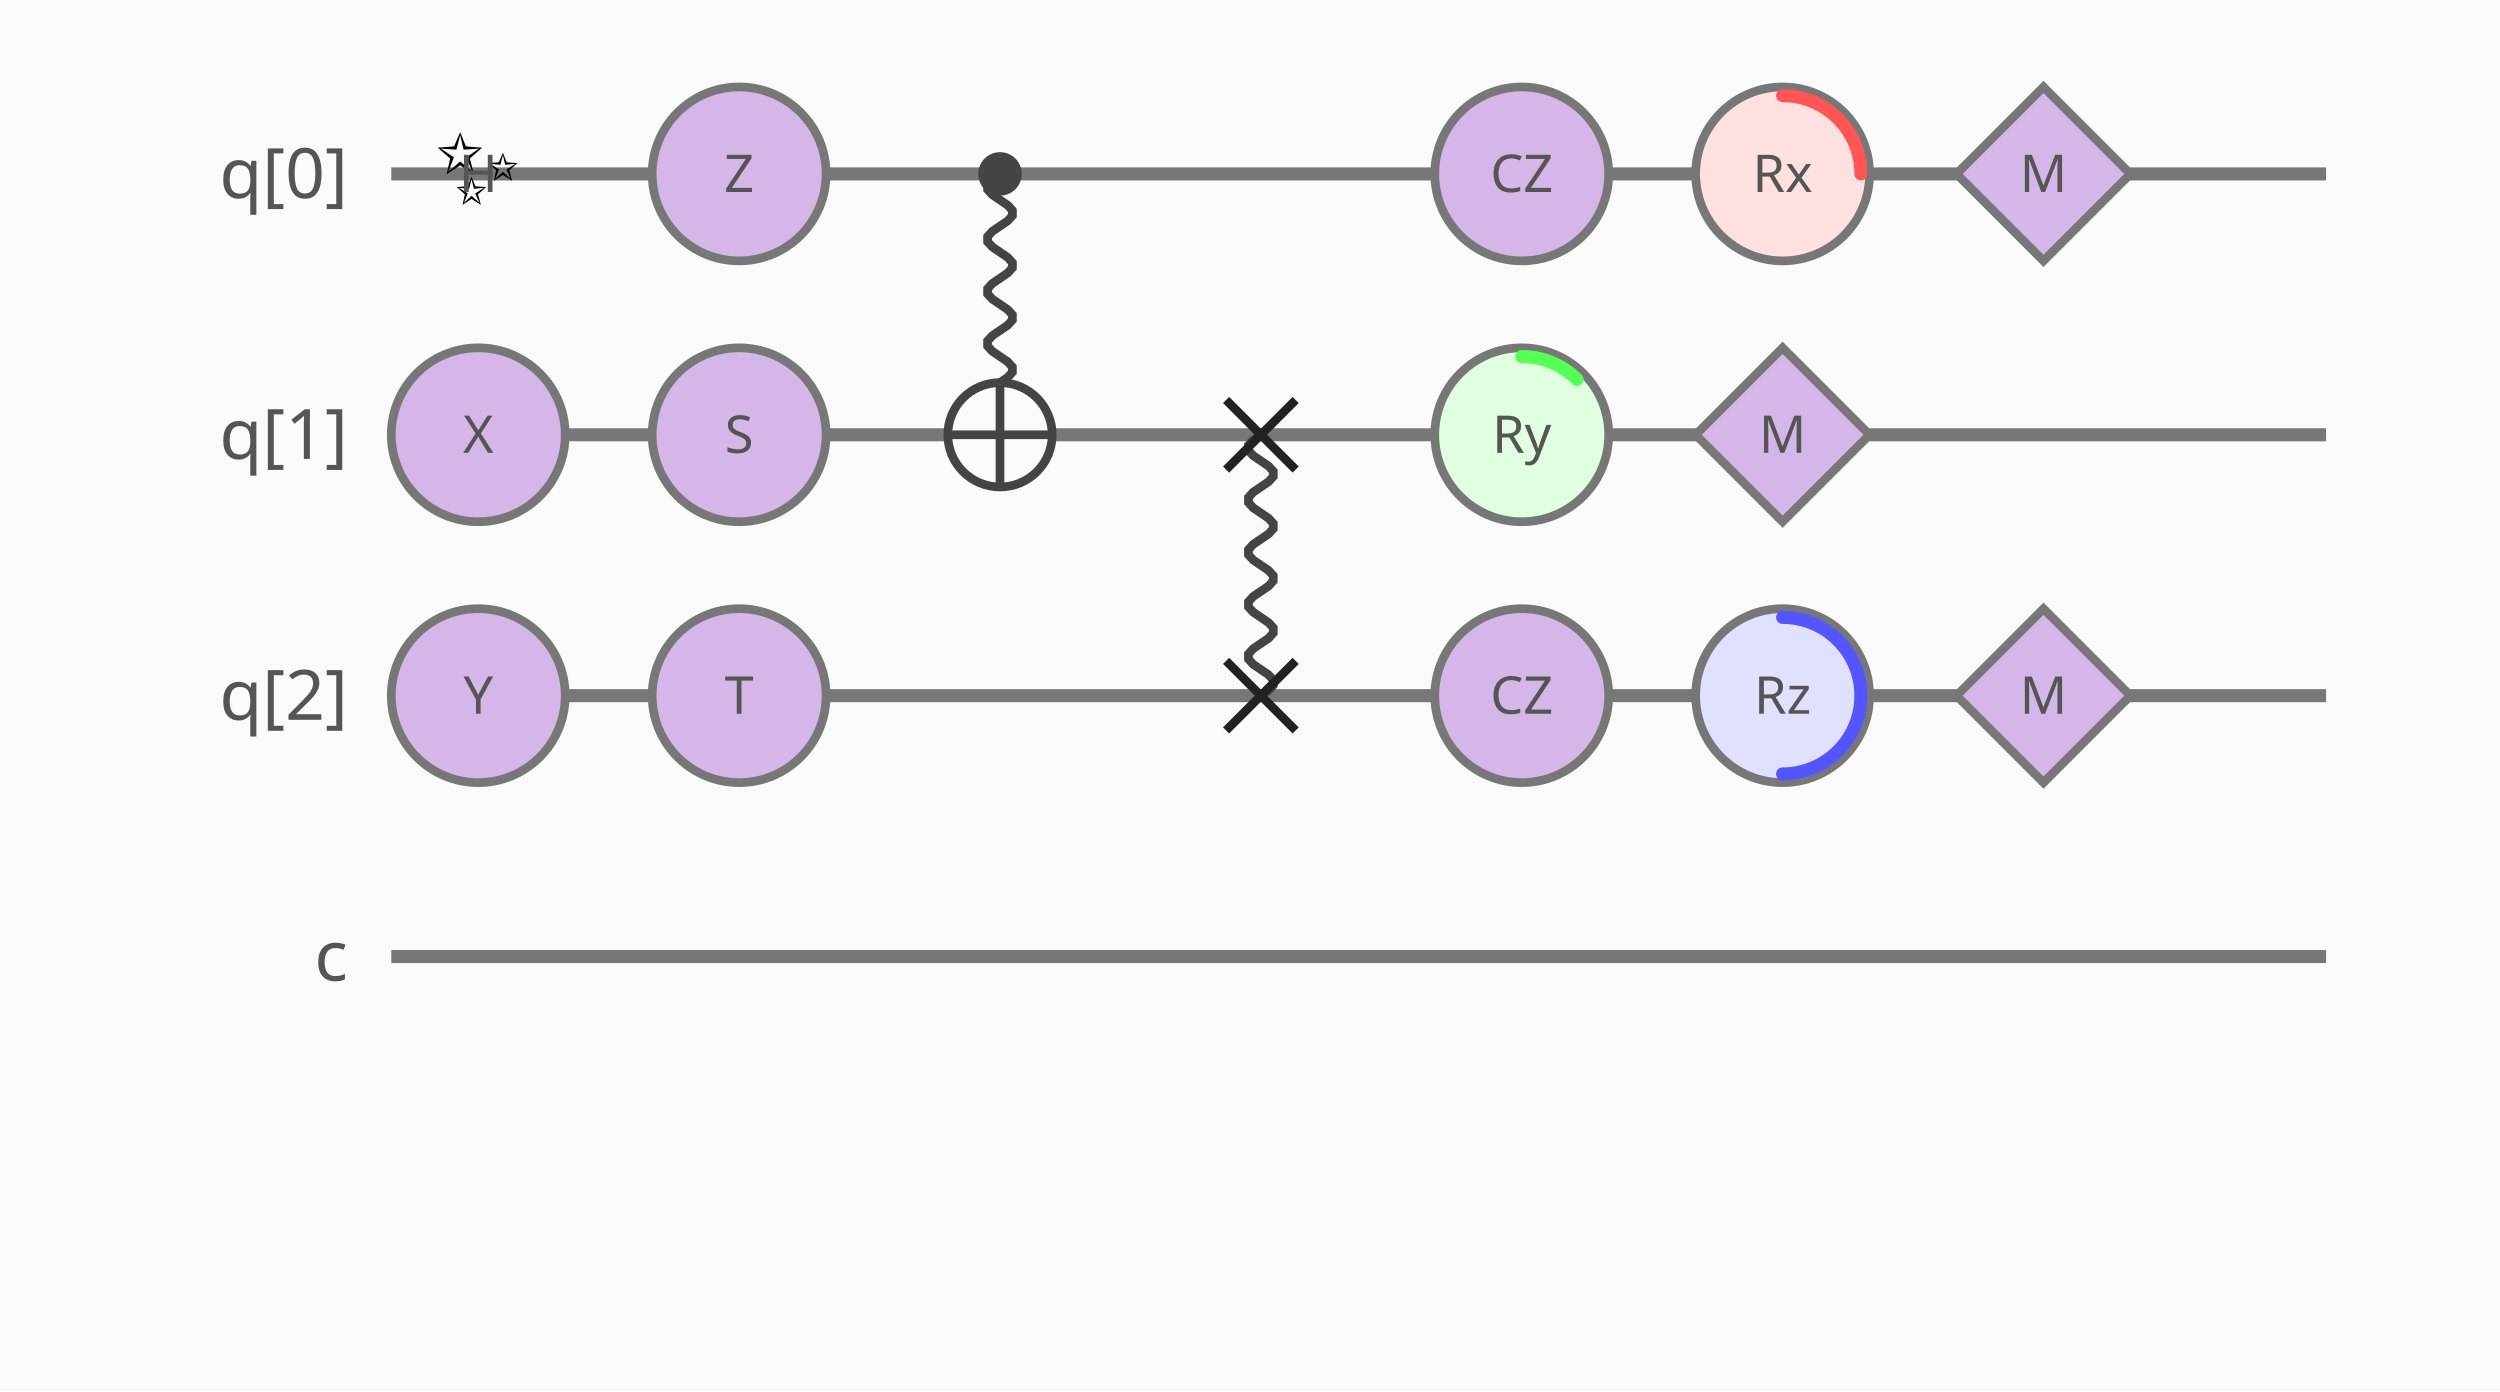
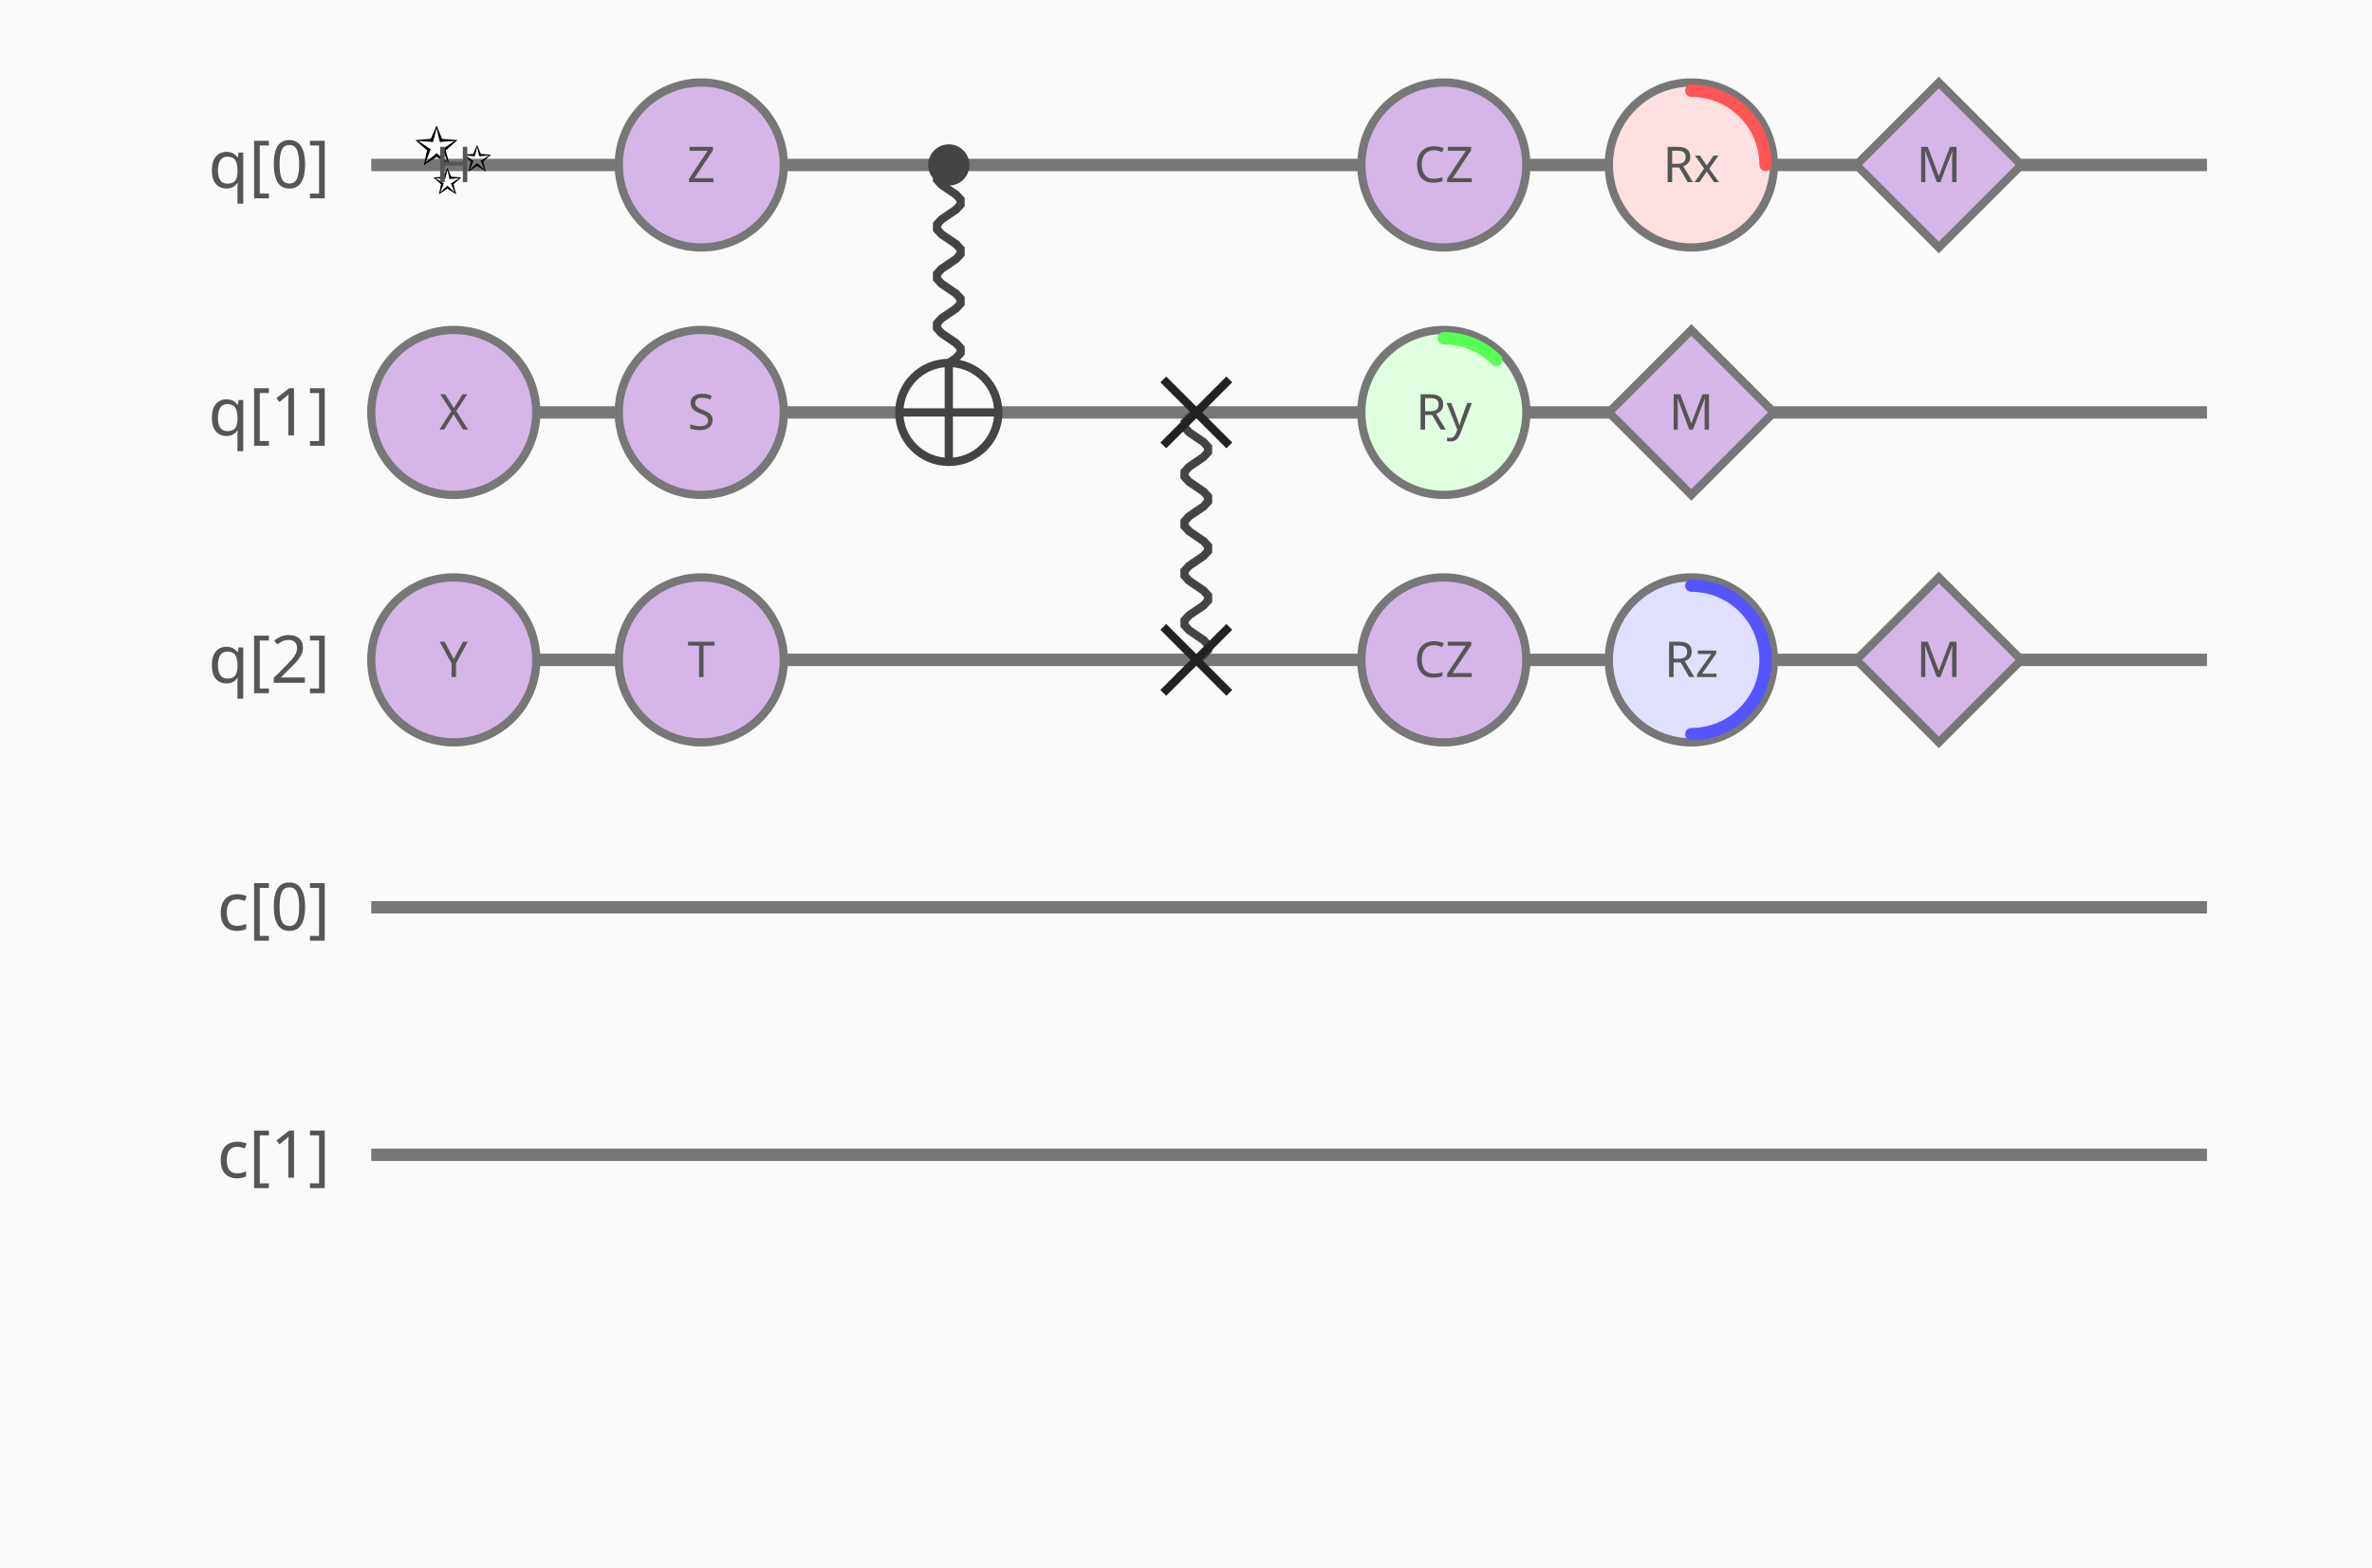
- <svg xmlns="http://www.w3.org/2000/svg" width="575.0" height="320" viewBox="0 0 575.0 320">
+ <svg xmlns="http://www.w3.org/2000/svg" width="575.0" height="380" viewBox="0 0 575.0 380">
  <rect width="100%" height="100%" fill="#fafafa" />
  <text x="80" y="40" fill="#555555" font-family="calibri" font-size="16" text-anchor="end" dominant-baseline="middle">q[0]</text>
+   <text x="80" y="220" fill="#555555" font-family="calibri" font-size="16" text-anchor="end" dominant-baseline="middle">c[0]</text>
  <text x="80" y="100" fill="#555555" font-family="calibri" font-size="16" text-anchor="end" dominant-baseline="middle">q[1]</text>
+   <text x="80" y="280" fill="#555555" font-family="calibri" font-size="16" text-anchor="end" dominant-baseline="middle">c[1]</text>
  <text x="80" y="160" fill="#555555" font-family="calibri" font-size="16" text-anchor="end" dominant-baseline="middle">q[2]</text>
-   <text x="80" y="220" fill="#555555" font-family="calibri" font-size="16" text-anchor="end" dominant-baseline="middle">c</text>
  <line x1="90" y1="40" x2="535.0" y2="40" stroke="#777777" stroke-width="3" stroke-dasharray="" />
  <line x1="90" y1="100" x2="535.0" y2="100" stroke="#777777" stroke-width="3" stroke-dasharray="" />
  <line x1="90" y1="160" x2="535.0" y2="160" stroke="#777777" stroke-width="3" stroke-dasharray="" />
  <line x1="90" y1="220" x2="535.0" y2="220" stroke="#777777" stroke-width="3" stroke-dasharray="" />
+   <line x1="90" y1="280" x2="535.0" y2="280" stroke="#777777" stroke-width="3" stroke-dasharray="" />
  <text x="110.0" y="40" font-size="24" text-anchor="middle" dominant-baseline="middle">✨</text>
  <text x="110.0" y="40" fill="#555555" font-family="sans-serif" font-size="12" text-anchor="middle" dominant-baseline="middle">H</text>
  <circle cx="110.0" cy="100" r="20" fill="#d4b6e8" stroke="#777777" stroke-width="2" />
  <text x="110.0" y="100" fill="#555555" font-family="sans-serif" font-size="12" text-anchor="middle" dominant-baseline="middle">X</text>
  <circle cx="110.0" cy="160" r="20" fill="#d4b6e8" stroke="#777777" stroke-width="2" />
  <text x="110.0" y="160" fill="#555555" font-family="sans-serif" font-size="12" text-anchor="middle" dominant-baseline="middle">Y</text>
  <circle cx="170.0" cy="40" r="20" fill="#d4b6e8" stroke="#777777" stroke-width="2" />
  <text x="170.0" y="40" fill="#555555" font-family="sans-serif" font-size="12" text-anchor="middle" dominant-baseline="middle">Z</text>
  <circle cx="170.0" cy="100" r="20" fill="#d4b6e8" stroke="#777777" stroke-width="2" />
  <text x="170.0" y="100" fill="#555555" font-family="sans-serif" font-size="12" text-anchor="middle" dominant-baseline="middle">S</text>
  <circle cx="170.0" cy="160" r="20" fill="#d4b6e8" stroke="#777777" stroke-width="2" />
  <text x="170.0" y="160" fill="#555555" font-family="sans-serif" font-size="12" text-anchor="middle" dominant-baseline="middle">T</text>
  <path d="M 230.0 40.0 L 228.237 41.2 L 227.147 42.4 L 227.147 43.6 L 228.237 44.8 L 230.0 46.0 L 231.763 47.2 L 232.853 48.4 L 232.853 49.6 L 231.763 50.8 L 230.0 52.0 L 228.237 53.2 L 227.147 54.4 L 227.147 55.6 L 228.237 56.8 L 230.0 58.0 L 231.763 59.2 L 232.853 60.4 L 232.853 61.6 L 231.763 62.8 L 230.0 64.0 L 228.237 65.2 L 227.147 66.4 L 227.147 67.6 L 228.237 68.8 L 230.0 70.0 L 231.763 71.2 L 232.853 72.4 L 232.853 73.6 L 231.763 74.8 L 230.0 76.0 L 228.237 77.2 L 227.147 78.4 L 227.147 79.6 L 228.237 80.8 L 230.0 82.0 L 231.763 83.2 L 232.853 84.4 L 232.853 85.6 L 231.763 86.8 L 230.0 88.0 L 228.237 89.2 L 227.147 90.4 L 227.147 91.6 L 228.237 92.8 L 230.0 94.0 L 231.763 95.2 L 232.853 96.4 L 232.853 97.6 L 231.763 98.8 L 230 100.0" stroke="#444444" stroke-width="2" fill="none" stroke-dasharray="" />
  <circle cx="230.0" cy="40" r="5" fill="#444444" stroke="none" stroke-width="1" />
  <circle cx="230.0" cy="100" r="12" fill="#fafafa" stroke="#444444" stroke-width="2" />
  <line x1="218.0" y1="100" x2="242.0" y2="100" stroke="#444444" stroke-width="2" />
  <line x1="230.0" y1="88" x2="230.0" y2="112" stroke="#444444" stroke-width="2" />
  <path d="M 290.0 100.0 L 288.237 101.2 L 287.147 102.4 L 287.147 103.6 L 288.237 104.8 L 290.0 106.0 L 291.763 107.2 L 292.853 108.4 L 292.853 109.6 L 291.763 110.8 L 290.0 112.0 L 288.237 113.2 L 287.147 114.4 L 287.147 115.6 L 288.237 116.8 L 290.0 118.0 L 291.763 119.2 L 292.853 120.4 L 292.853 121.6 L 291.763 122.8 L 290.0 124.0 L 288.237 125.2 L 287.147 126.4 L 287.147 127.6 L 288.237 128.8 L 290.0 130.0 L 291.763 131.2 L 292.853 132.4 L 292.853 133.6 L 291.763 134.8 L 290.0 136.0 L 288.237 137.2 L 287.147 138.4 L 287.147 139.6 L 288.237 140.8 L 290.0 142.0 L 291.763 143.2 L 292.853 144.4 L 292.853 145.6 L 291.763 146.8 L 290.0 148.0 L 288.237 149.2 L 287.147 150.4 L 287.147 151.6 L 288.237 152.8 L 290.0 154.0 L 291.763 155.2 L 292.853 156.4 L 292.853 157.6 L 291.763 158.8 L 290.0 160.0" stroke="#444444" stroke-width="2" fill="none" stroke-dasharray="" />
  <line x1="282.0" y1="92" x2="298.0" y2="108" stroke="#222222" stroke-width="2" stroke-dasharray="" />
  <line x1="282.0" y1="108" x2="298.0" y2="92" stroke="#222222" stroke-width="2" stroke-dasharray="" />
  <line x1="282.0" y1="152" x2="298.0" y2="168" stroke="#222222" stroke-width="2" stroke-dasharray="" />
  <line x1="282.0" y1="168" x2="298.0" y2="152" stroke="#222222" stroke-width="2" stroke-dasharray="" />
  <circle cx="350.0" cy="40" r="20" fill="#d4b6e8" stroke="#777777" stroke-width="2" />
  <text x="350.0" y="40" fill="#555555" font-family="sans-serif" font-size="12" text-anchor="middle" dominant-baseline="middle">CZ</text>
  <circle cx="350.0" cy="160" r="20" fill="#d4b6e8" stroke="#777777" stroke-width="2" />
  <text x="350.0" y="160" fill="#555555" font-family="sans-serif" font-size="12" text-anchor="middle" dominant-baseline="middle">CZ</text>
  <circle cx="350.0" cy="100" r="20" fill="#e0ffe0" stroke="#777777" stroke-width="2" />
  <path d="M 350.0 82.0 A 18 18 0 0 1 362.728 87.272" fill="none" stroke="#55ff55" stroke-width="3" stroke-linecap="round" />
  <text x="350.0" y="100" fill="#555555" font-family="sans-serif" font-size="12" text-anchor="middle" dominant-baseline="middle">Ry</text>
  <circle cx="410.0" cy="40" r="20" fill="#ffe0e0" stroke="#777777" stroke-width="2" />
  <path d="M 410.0 22.0 A 18 18 0 0 1 428.0 40.0" fill="none" stroke="#ff5555" stroke-width="3" stroke-linecap="round" />
  <text x="410.0" y="40" fill="#555555" font-family="sans-serif" font-size="12" text-anchor="middle" dominant-baseline="middle">Rx</text>
  <circle cx="410.0" cy="160" r="20" fill="#e0e0ff" stroke="#777777" stroke-width="2" />
  <path d="M 410.0 142.0 A 18 18 0 0 1 410.0 178.0" fill="none" stroke="#5555ff" stroke-width="3" stroke-linecap="round" />
  <text x="410.0" y="160" fill="#555555" font-family="sans-serif" font-size="12" text-anchor="middle" dominant-baseline="middle">Rz</text>
  <polygon points="410.0,80 430.0,100 410.0,120 390.0,100" fill="#d4b6e8" stroke="#777777" stroke-width="2" />
  <text x="410.0" y="100" fill="#555555" font-family="sans-serif" font-size="12" text-anchor="middle" dominant-baseline="middle">M</text>
  <polygon points="470.0,20 490.0,40 470.0,60 450.0,40" fill="#d4b6e8" stroke="#777777" stroke-width="2" />
  <text x="470.0" y="40" fill="#555555" font-family="sans-serif" font-size="12" text-anchor="middle" dominant-baseline="middle">M</text>
  <polygon points="470.0,140 490.0,160 470.0,180 450.0,160" fill="#d4b6e8" stroke="#777777" stroke-width="2" />
  <text x="470.0" y="160" fill="#555555" font-family="sans-serif" font-size="12" text-anchor="middle" dominant-baseline="middle">M</text>
</svg>
